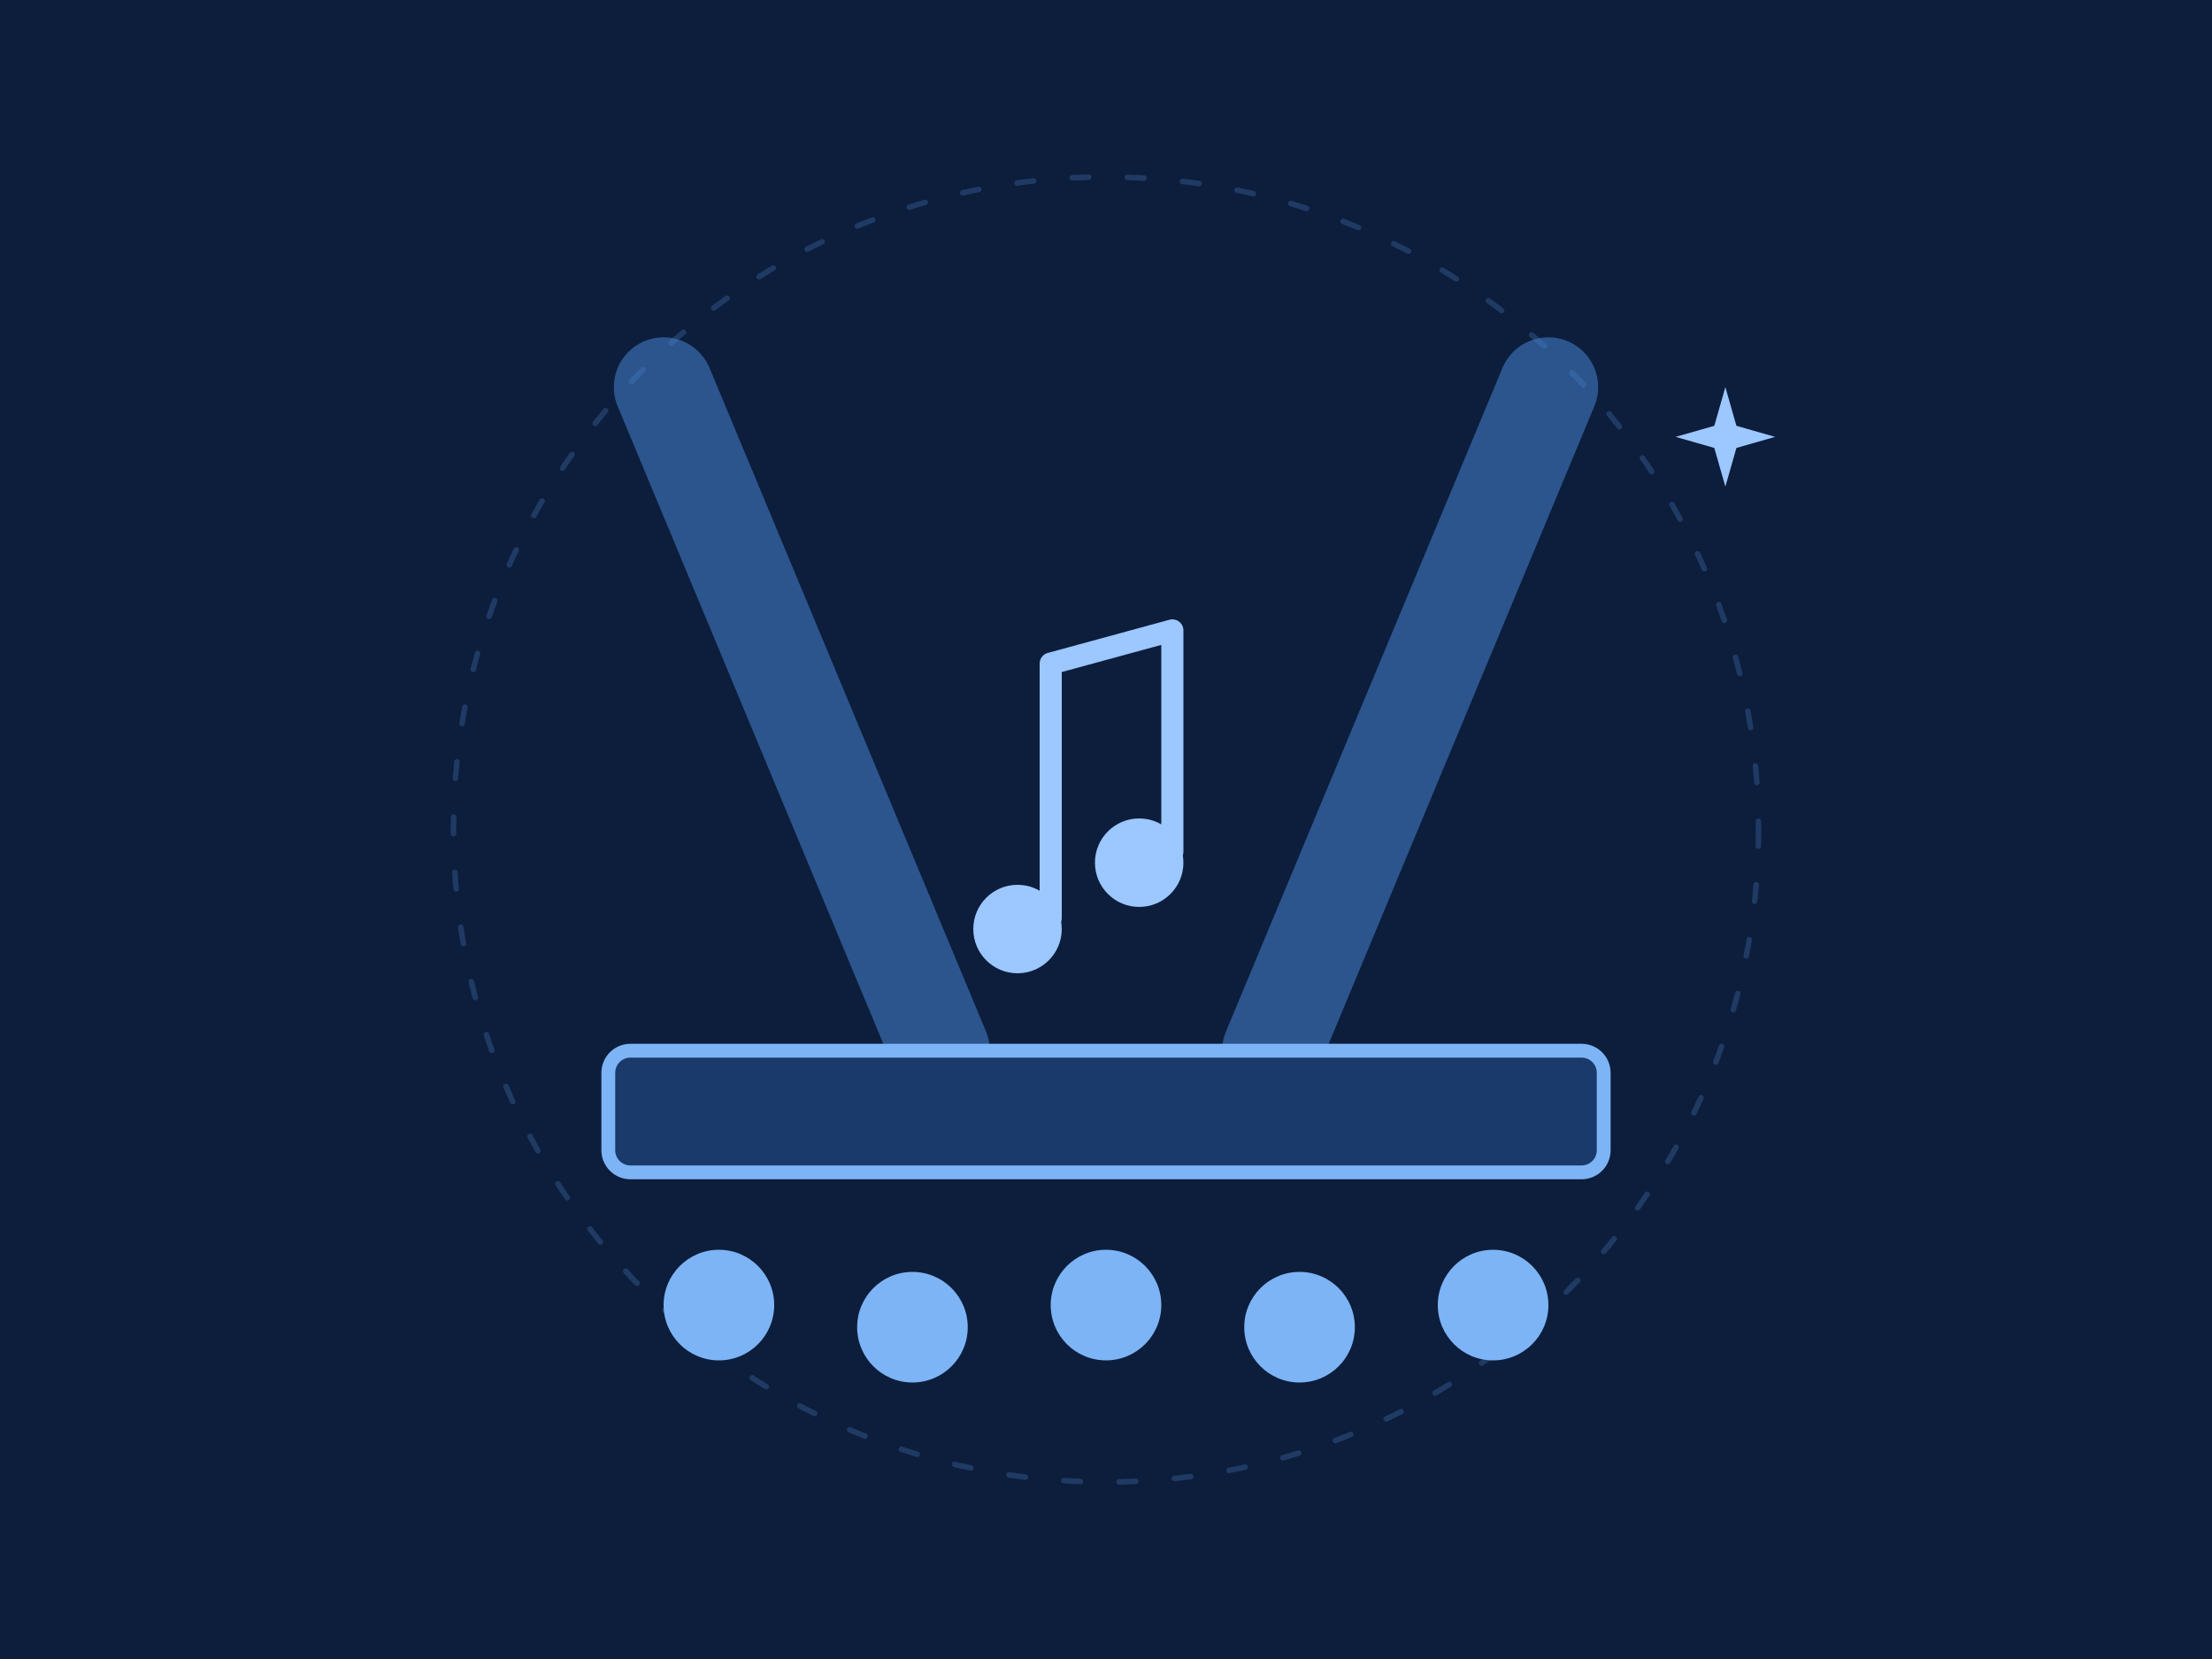
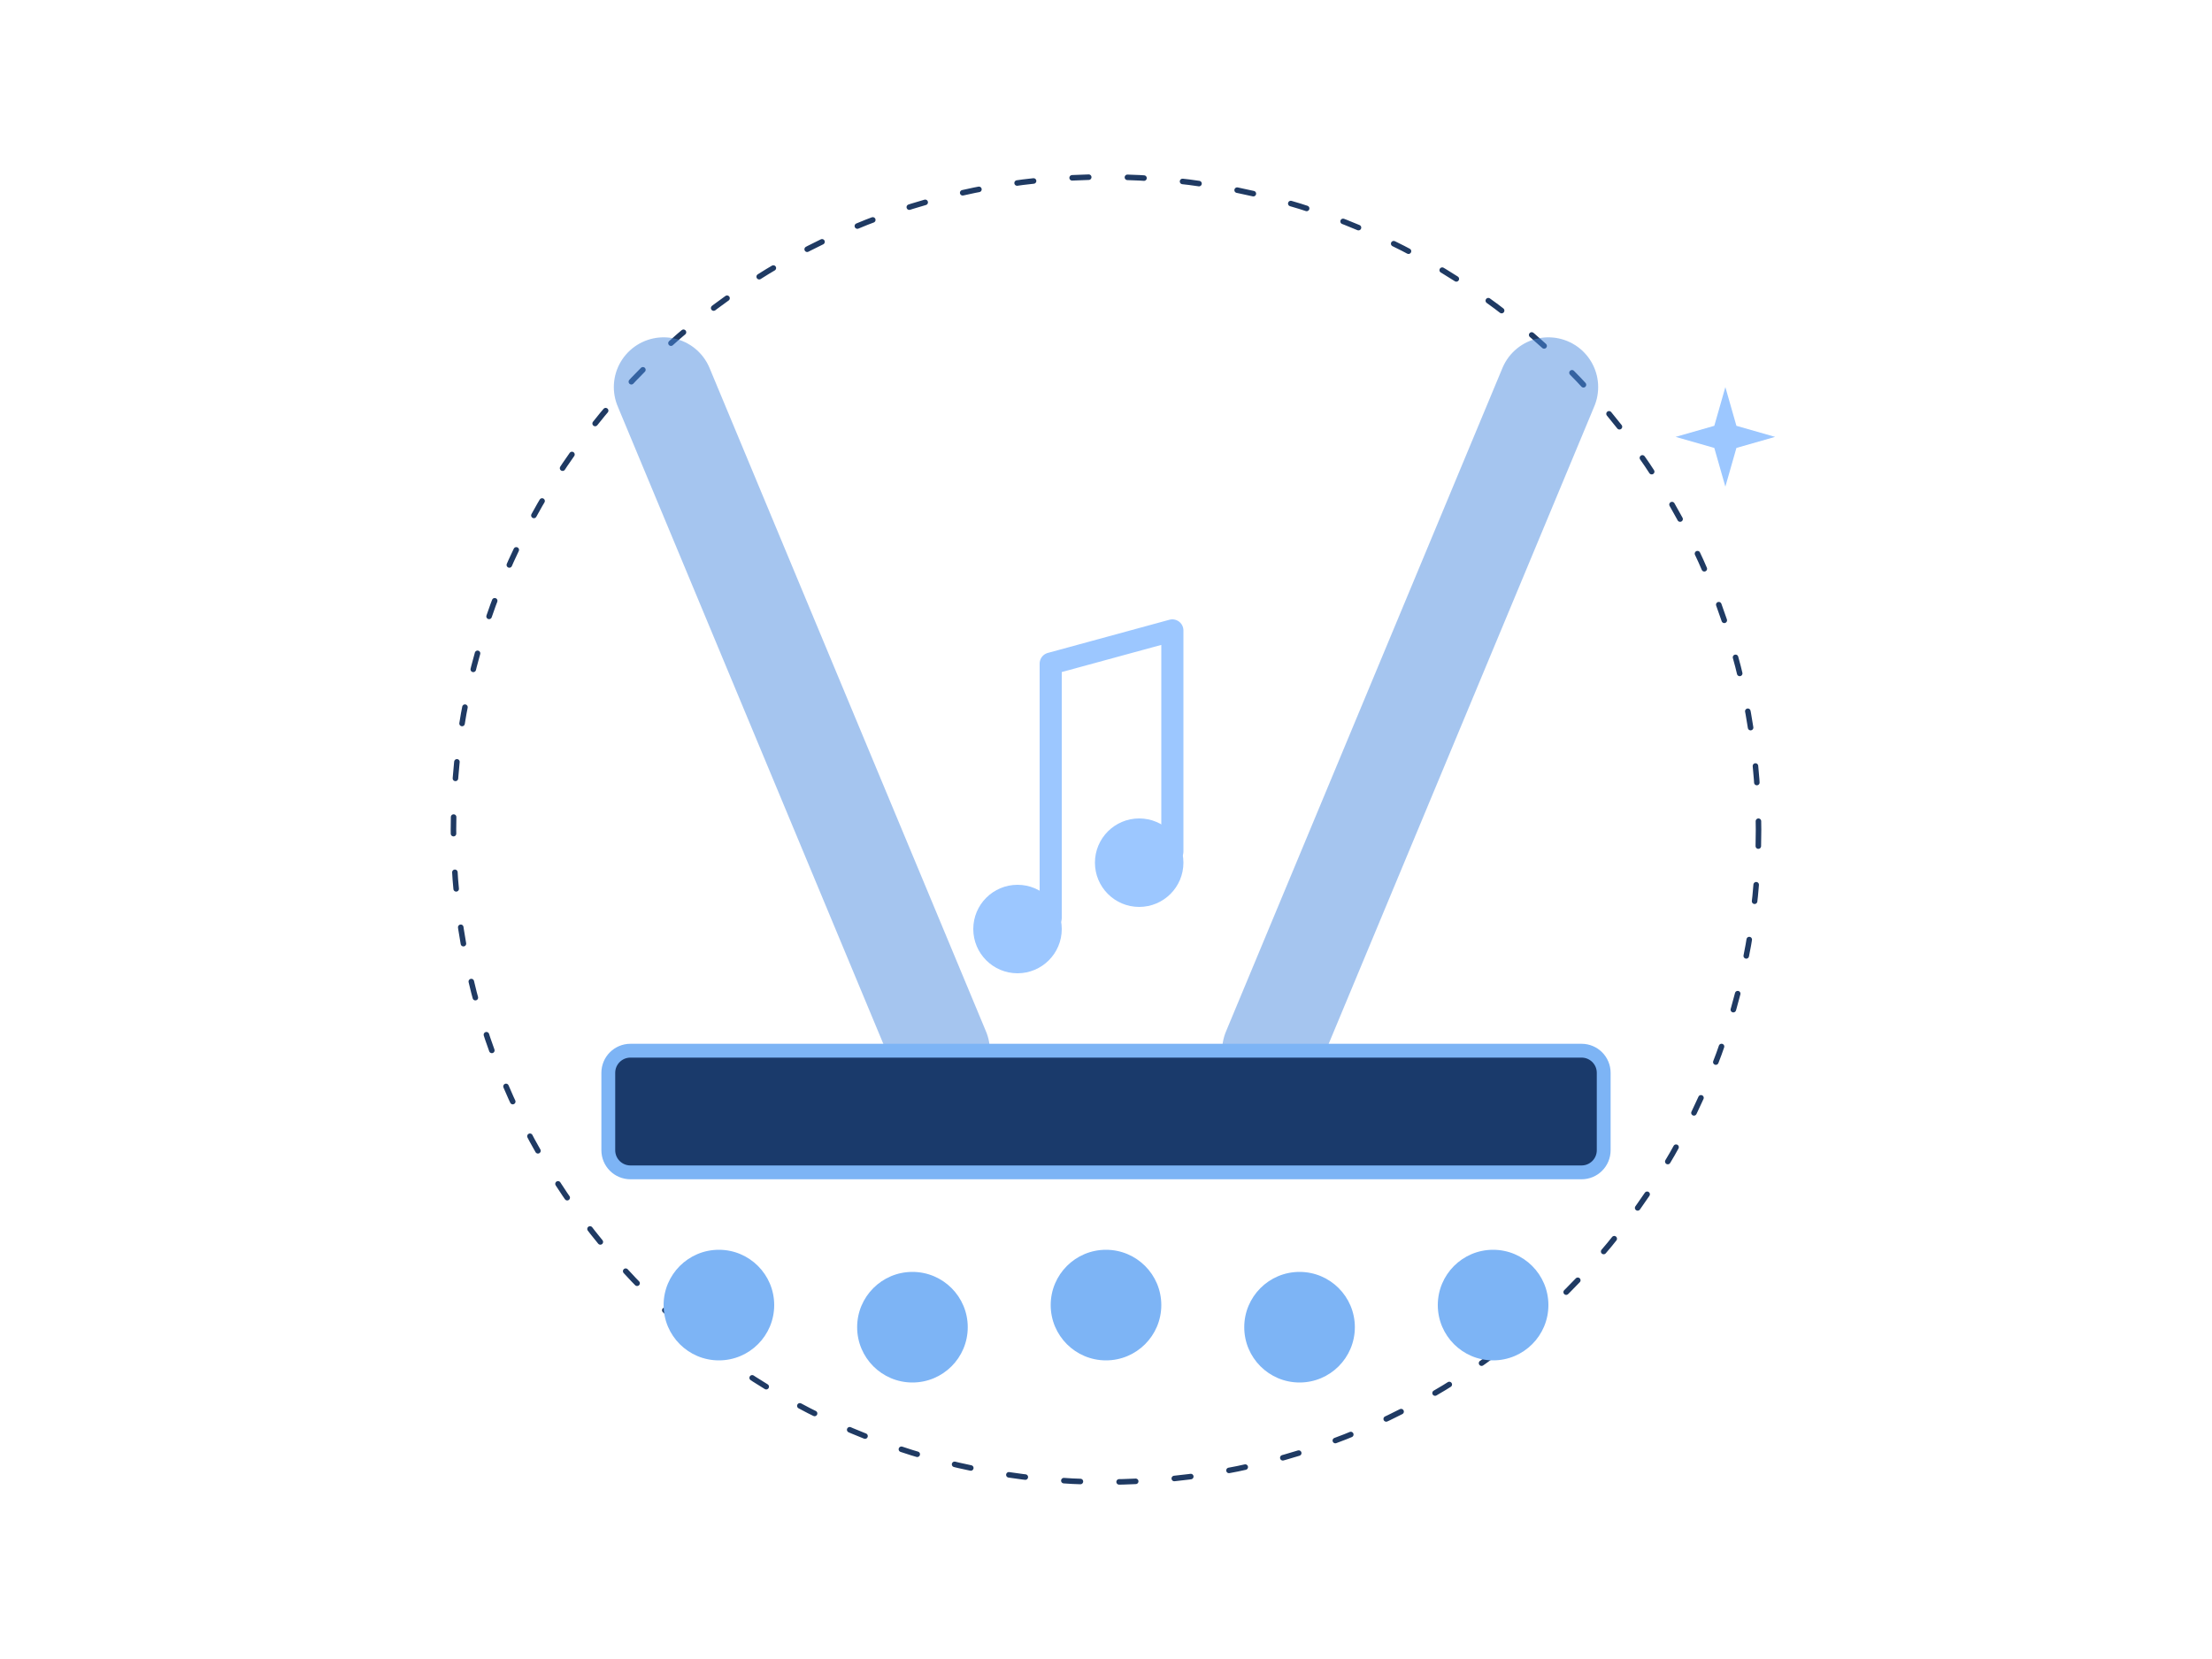
<svg xmlns="http://www.w3.org/2000/svg" viewBox="0 0 400 300" fill="none" stroke-linecap="round" stroke-linejoin="round">
-   <rect width="400" height="300" fill="#0C1E3C" />
  <circle cx="200" cy="150" r="118" stroke="#1F3A63" stroke-dasharray="3 7" />
  <path d="M120 70l50 120M280 70l-50 120" stroke="#4C8DE0" stroke-opacity=".5" stroke-width="18" />
  <rect x="110" y="190" width="180" height="22" rx="4" fill="#1A3A6B" stroke="#7DB4F5" stroke-width="2.5" />
  <path d="M190 120v46M190 120l22-6v40" stroke="#9CC7FF" stroke-width="4" />
  <circle cx="184" cy="168" r="8" fill="#9CC7FF" />
  <circle cx="206" cy="156" r="8" fill="#9CC7FF" />
  <g fill="#7DB4F5">
    <circle cx="130" cy="236" r="10" />
    <circle cx="165" cy="240" r="10" />
    <circle cx="200" cy="236" r="10" />
    <circle cx="235" cy="240" r="10" />
    <circle cx="270" cy="236" r="10" />
  </g>
  <path d="M312 70l2 7 7 2-7 2-2 7-2-7-7-2 7-2z" fill="#9CC7FF" />
</svg>
